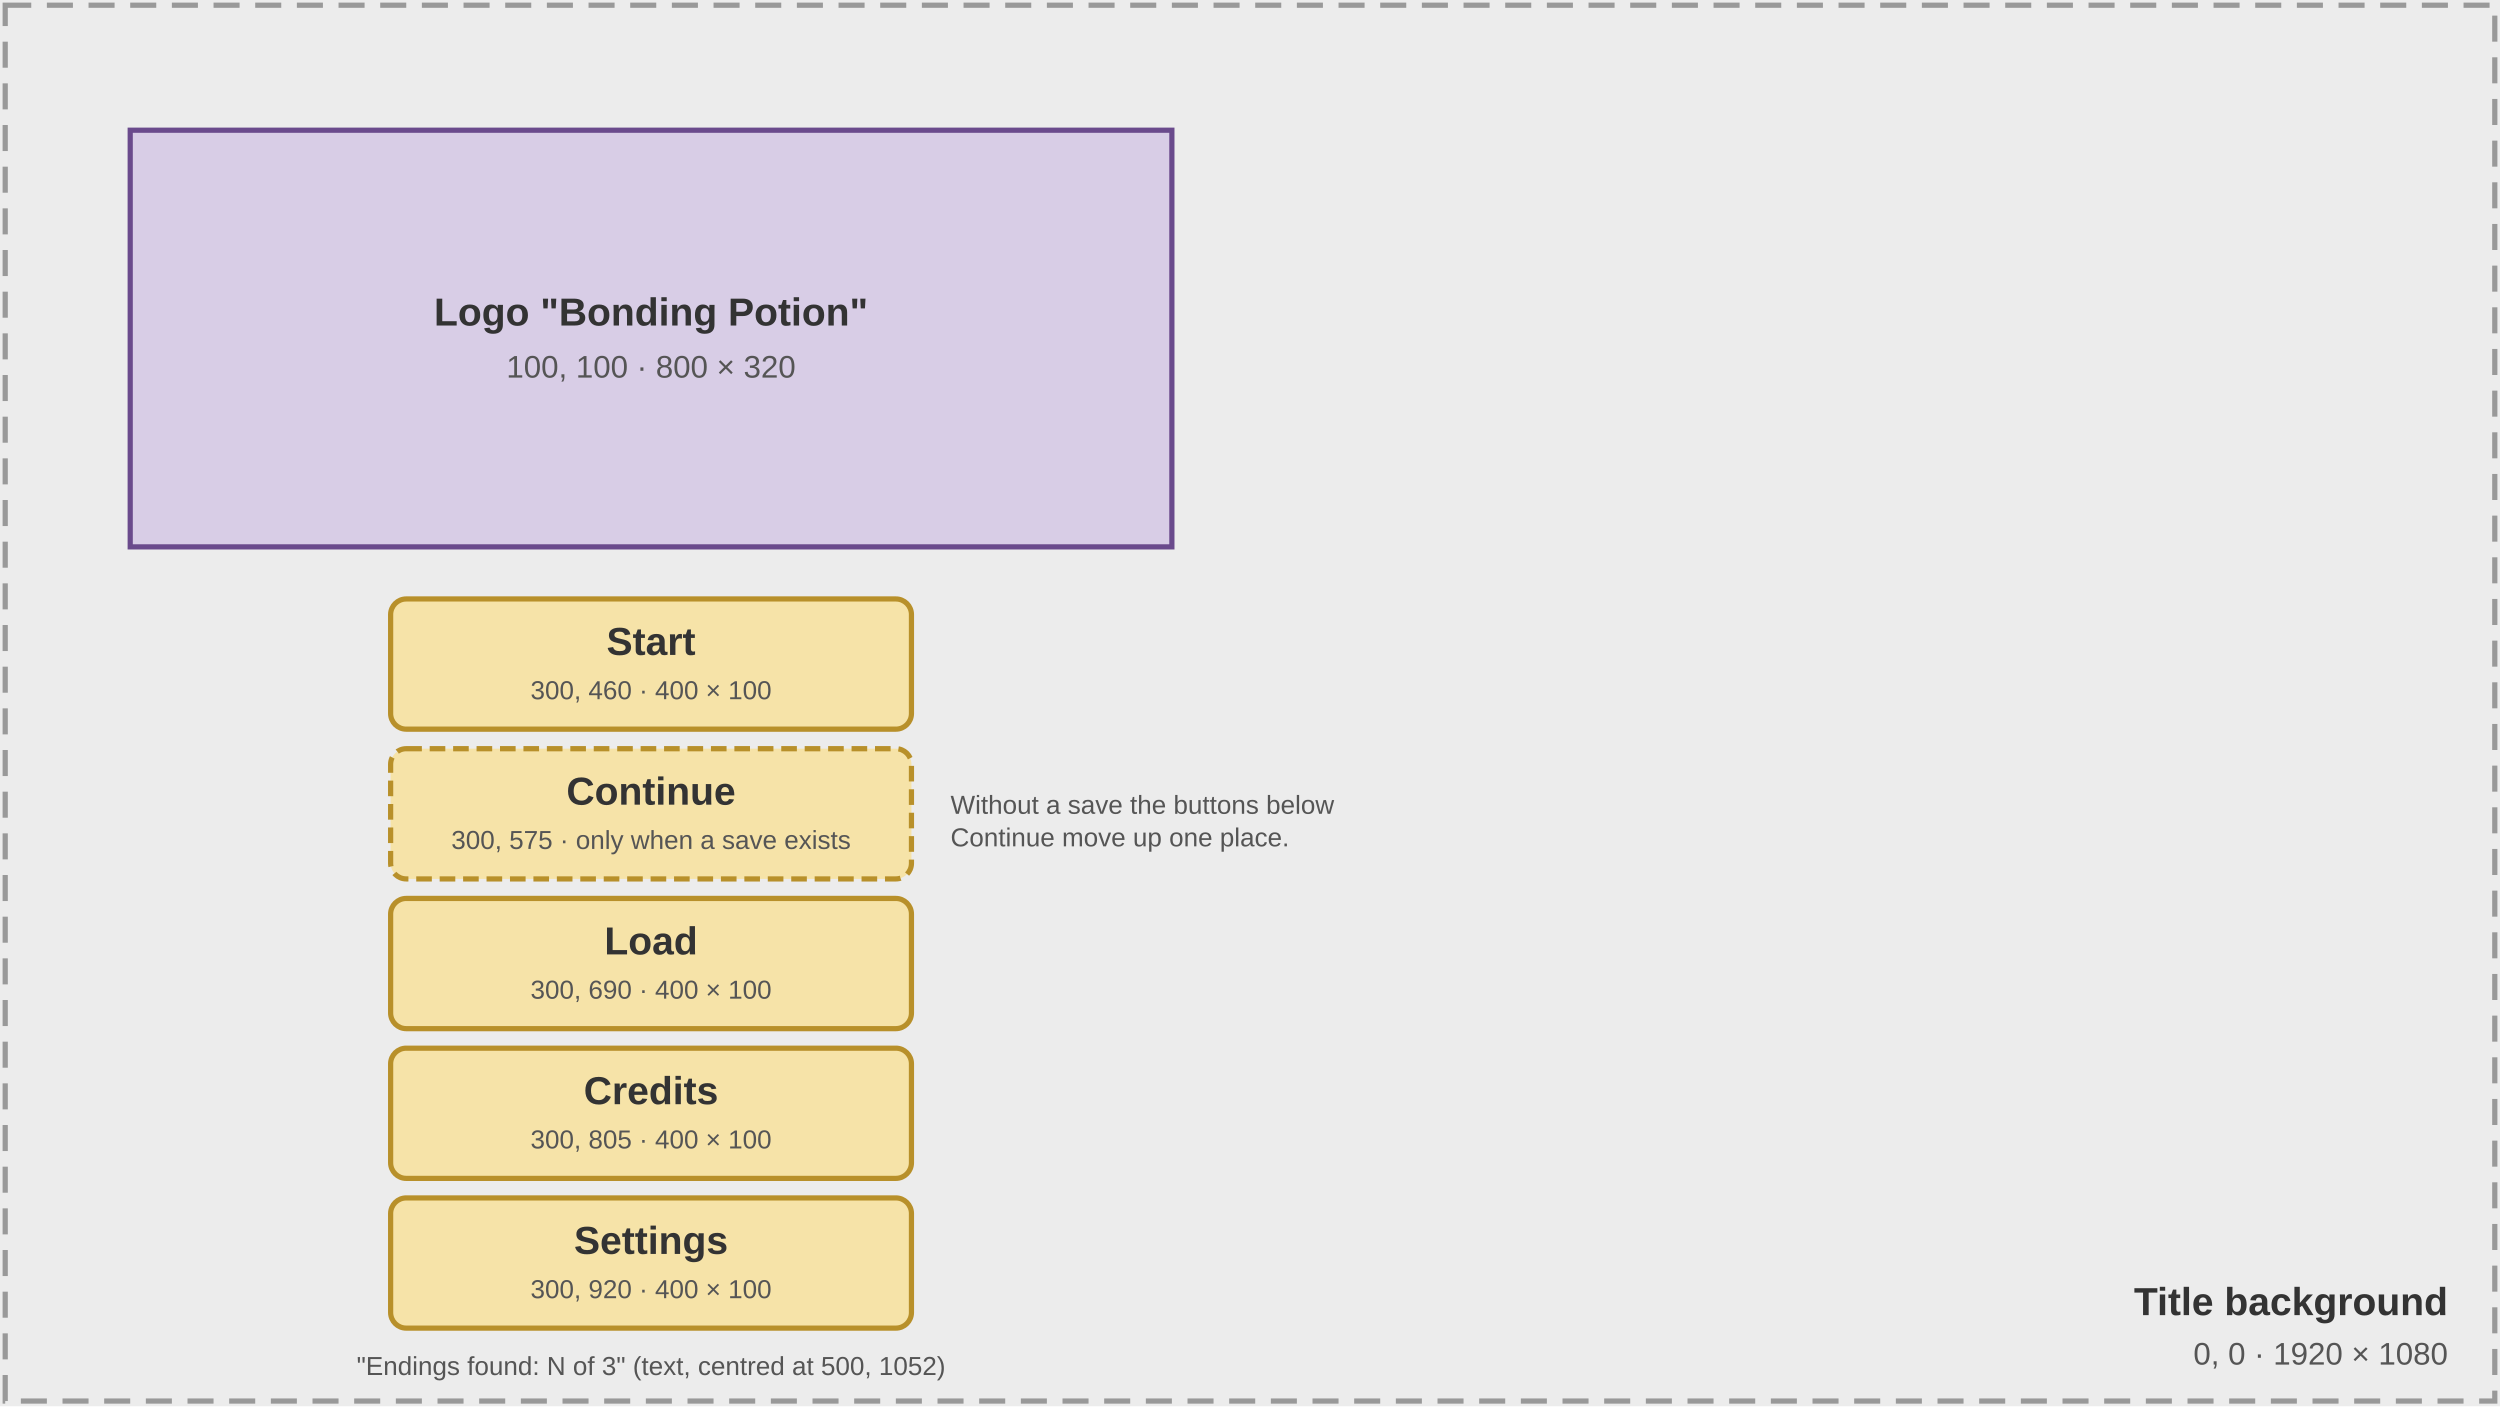
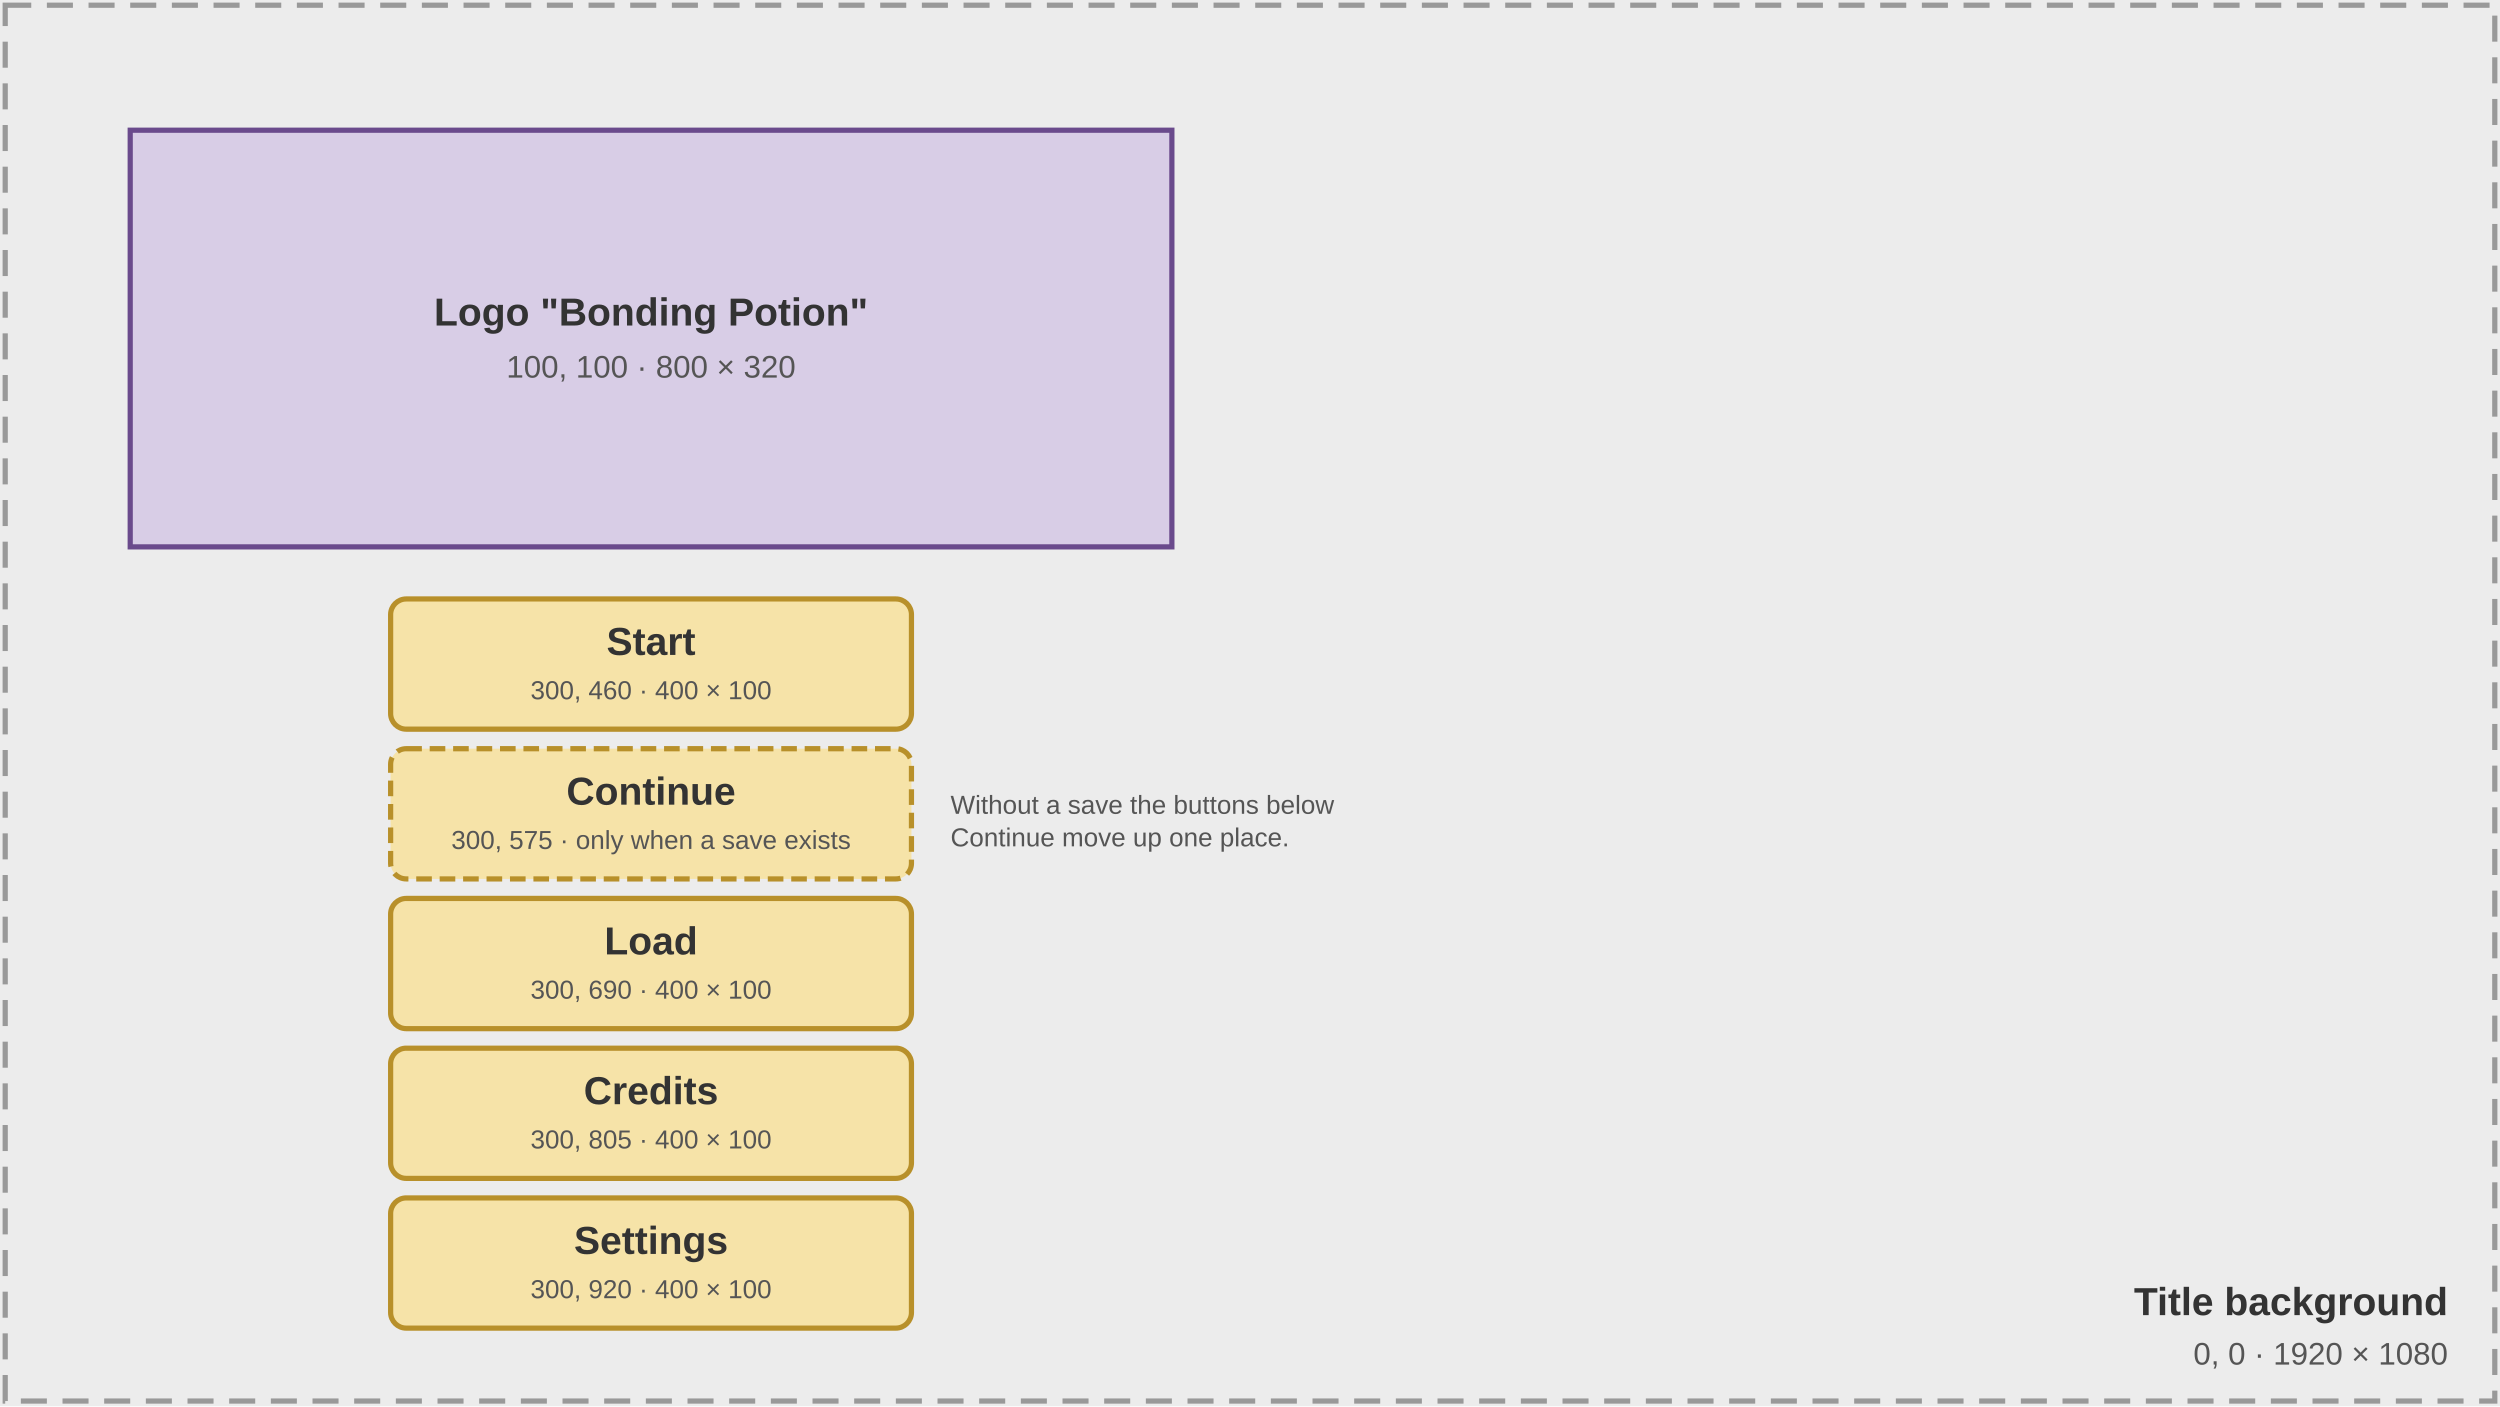
<svg xmlns="http://www.w3.org/2000/svg" width="1920" height="1080" viewBox="0 0 1920 1080" font-family="Arial, sans-serif">
  <style>
    .lbl { font-size: 30px; font-weight: bold; fill: #333; }
    .dim { font-size: 24px; fill: #555; }
    .sm { font-size: 20px; fill: #555; }
  </style>
  <rect x="0" y="0" width="1920" height="1080" fill="#ECECEC" />
  <rect x="4" y="4" width="1912" height="1072" fill="none" stroke="#999" stroke-width="4" stroke-dasharray="20 12" />
  <text x="1880" y="1010" text-anchor="end" class="lbl">Title background</text>
  <text x="1880" y="1048" text-anchor="end" class="dim">0, 0 · 1920 × 1080</text>
  <rect x="100" y="100" width="800" height="320" fill="#D8CDE6" stroke="#6A4A8C" stroke-width="4" />
  <text x="500" y="250" text-anchor="middle" class="lbl">Logo "Bonding Potion"</text>
  <text x="500" y="290" text-anchor="middle" class="dim">100, 100 · 800 × 320</text>
  <g>
    <rect x="300" y="460" width="400" height="100" rx="12" fill="#F6E3A8" stroke="#B8902A" stroke-width="4" />
    <text x="500" y="503" text-anchor="middle" class="lbl">Start</text>
    <text x="500" y="537" text-anchor="middle" class="sm">300, 460 · 400 × 100</text>
    <rect x="300" y="575" width="400" height="100" rx="12" fill="#F6E3A8" stroke="#B8902A" stroke-width="4" stroke-dasharray="12 6" />
    <text x="500" y="618" text-anchor="middle" class="lbl">Continue</text>
    <text x="500" y="652" text-anchor="middle" class="sm">300, 575 · only when a save exists</text>
    <rect x="300" y="690" width="400" height="100" rx="12" fill="#F6E3A8" stroke="#B8902A" stroke-width="4" />
    <text x="500" y="733" text-anchor="middle" class="lbl">Load</text>
    <text x="500" y="767" text-anchor="middle" class="sm">300, 690 · 400 × 100</text>
    <rect x="300" y="805" width="400" height="100" rx="12" fill="#F6E3A8" stroke="#B8902A" stroke-width="4" />
    <text x="500" y="848" text-anchor="middle" class="lbl">Credits</text>
    <text x="500" y="882" text-anchor="middle" class="sm">300, 805 · 400 × 100</text>
    <rect x="300" y="920" width="400" height="100" rx="12" fill="#F6E3A8" stroke="#B8902A" stroke-width="4" />
    <text x="500" y="963" text-anchor="middle" class="lbl">Settings</text>
    <text x="500" y="997" text-anchor="middle" class="sm">300, 920 · 400 × 100</text>
  </g>
-   <text x="500" y="1056" text-anchor="middle" class="sm">"Endings found: N of 3" (text, centred at 500, 1052)</text>
  <text x="730" y="625" class="sm">Without a save the buttons below</text>
  <text x="730" y="650" class="sm">Continue move up one place.</text>
</svg>
